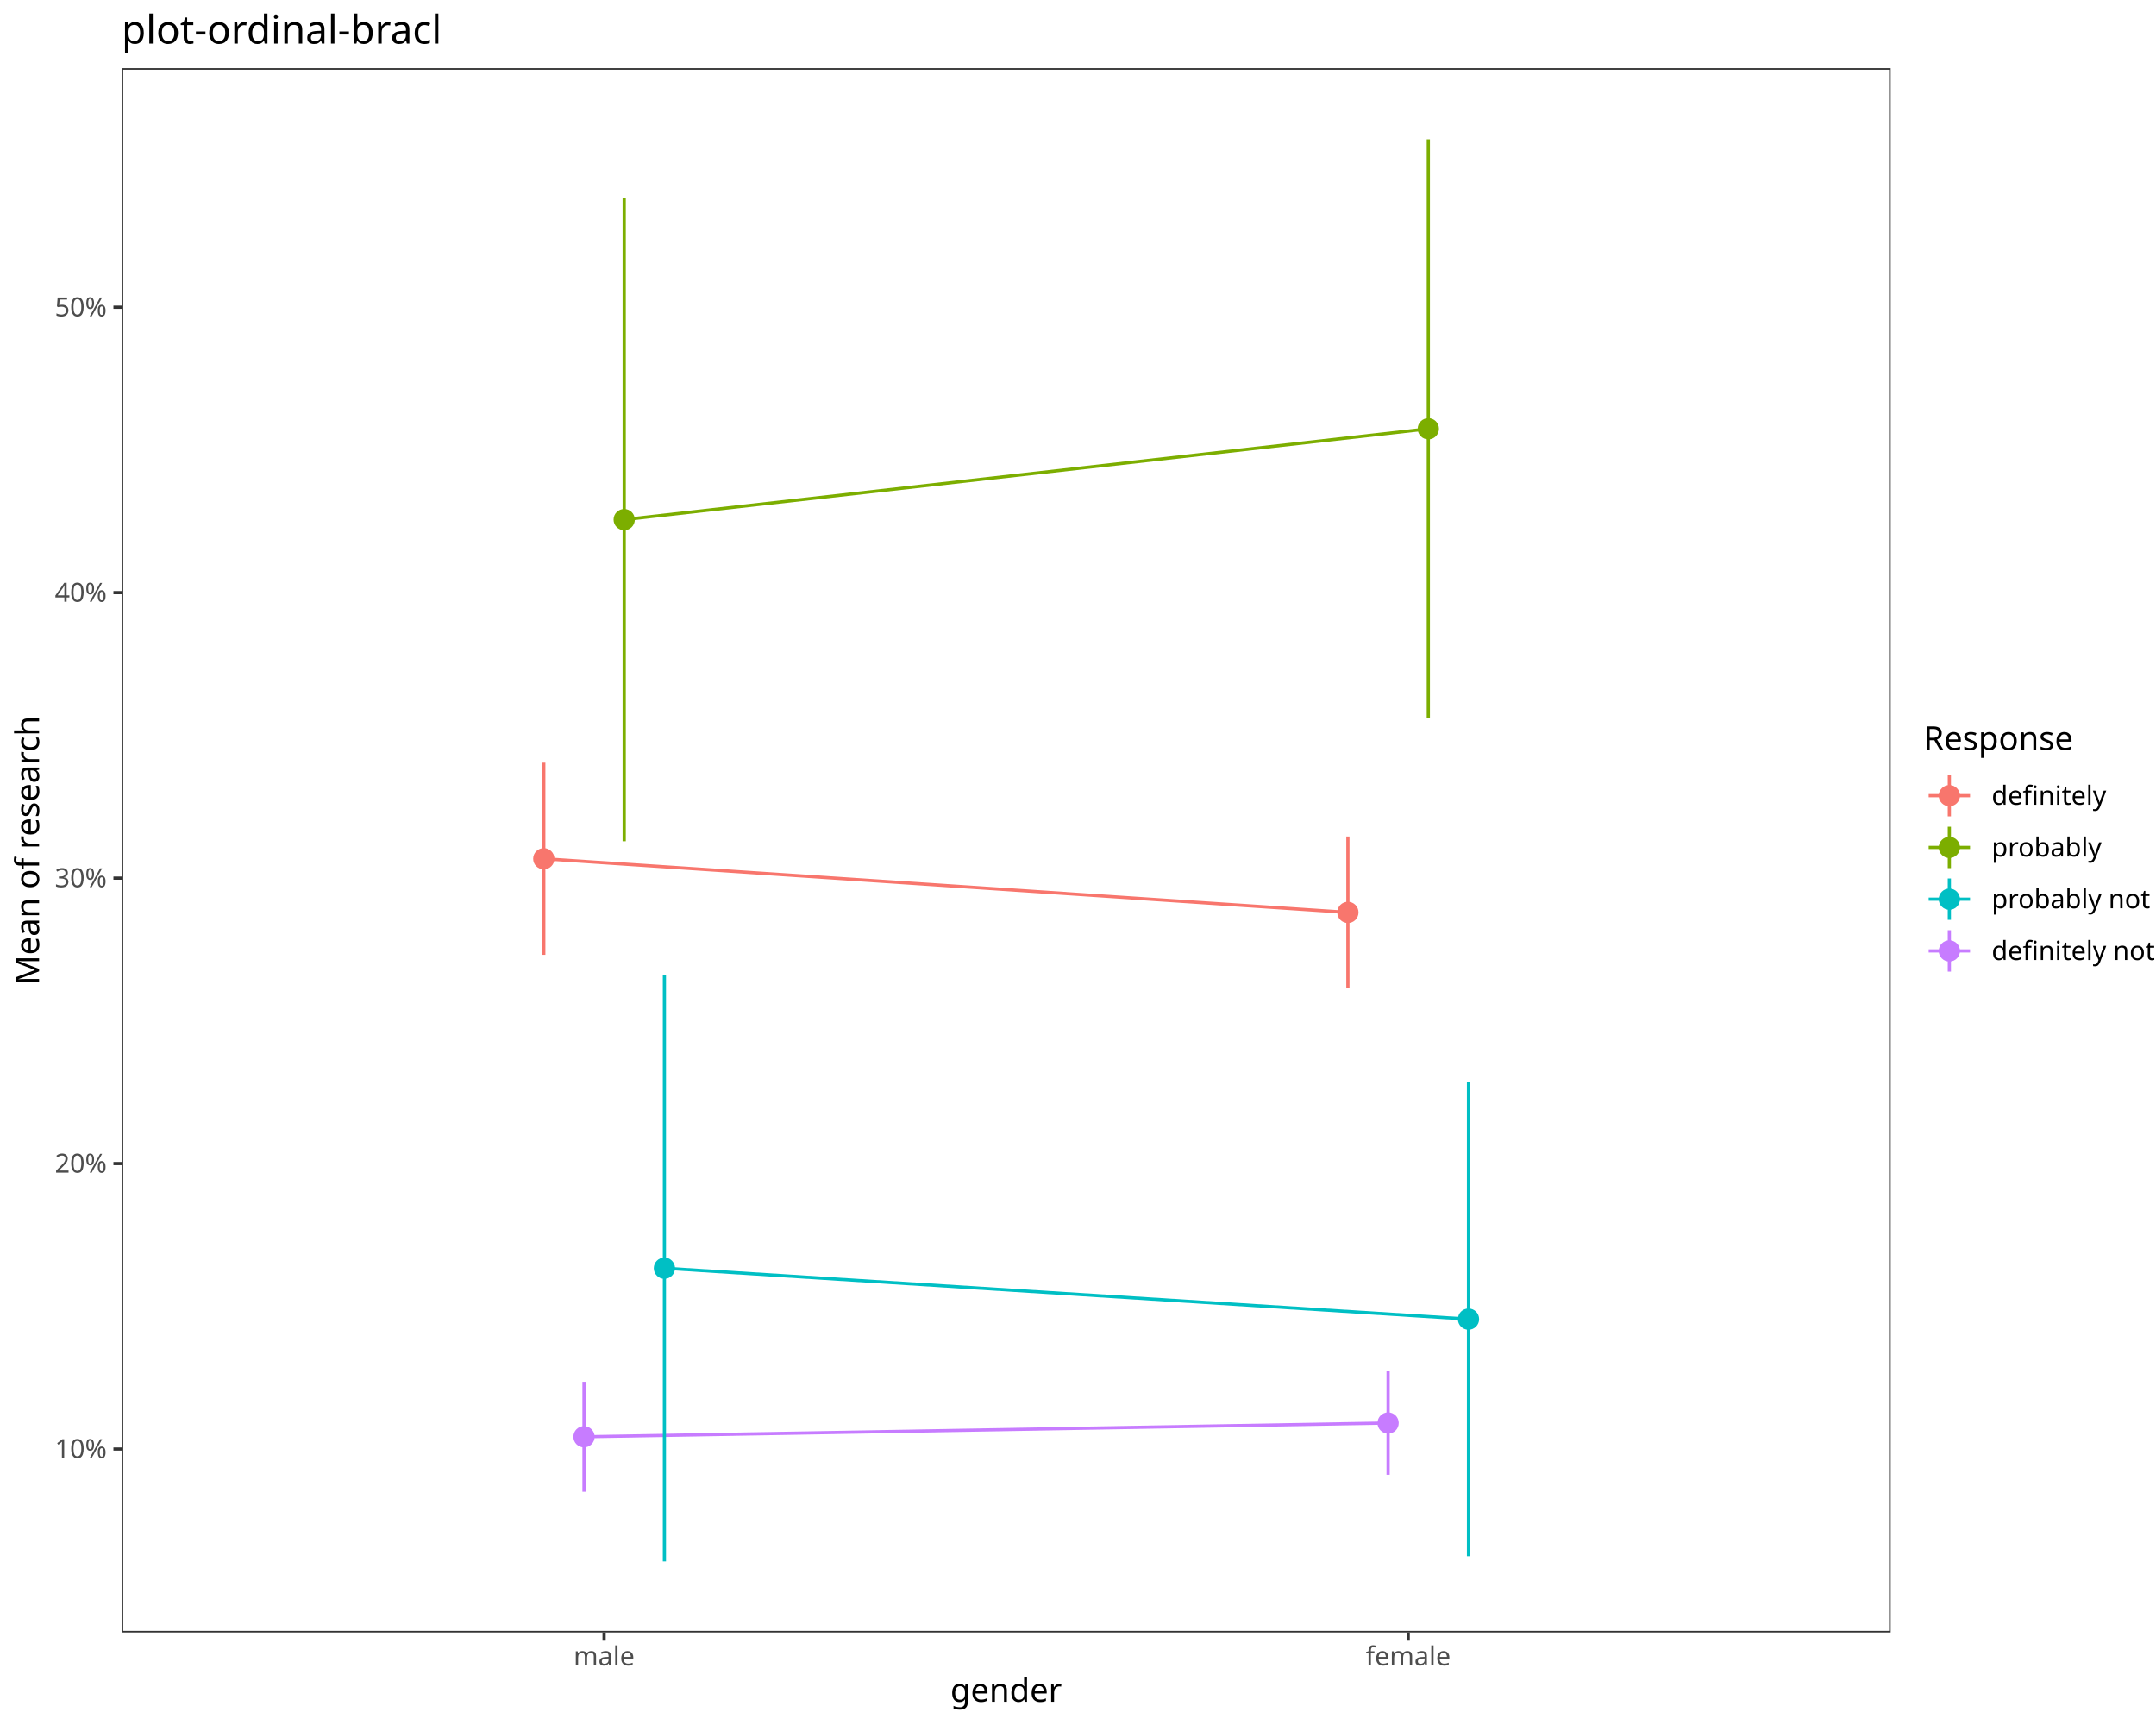
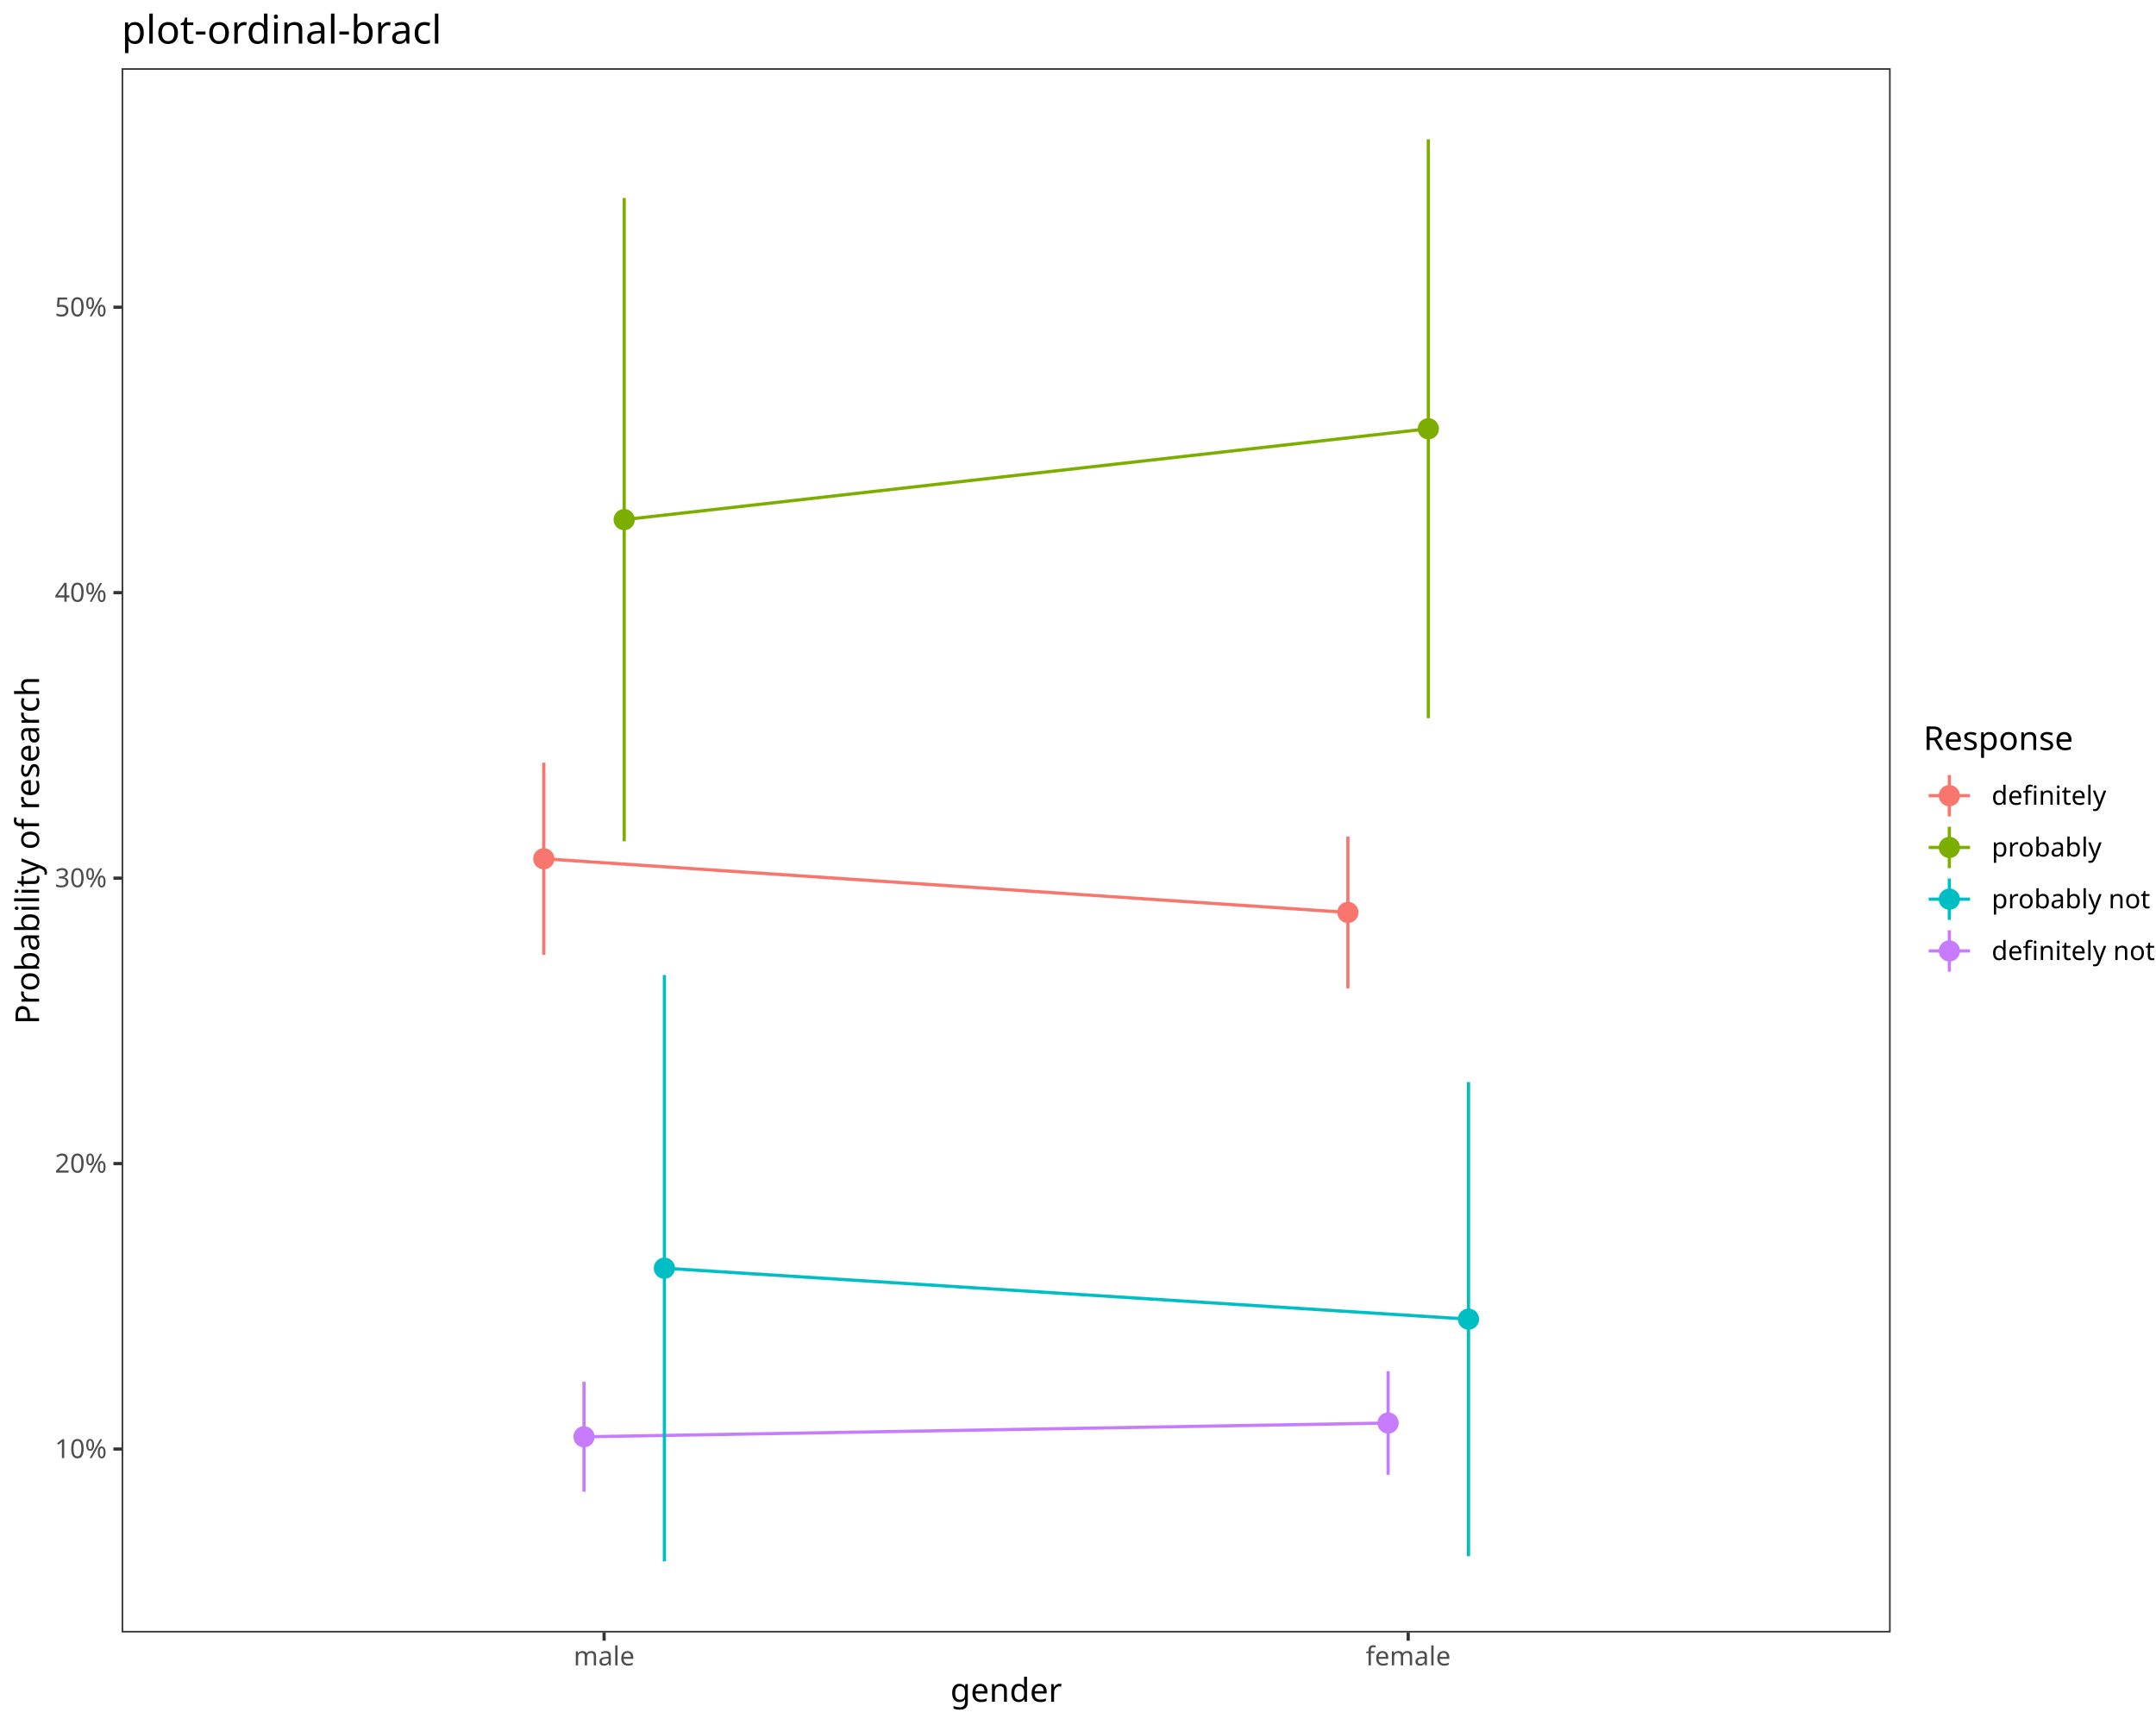
<svg xmlns="http://www.w3.org/2000/svg" class="svglite" data-engine-version="2.0" width="720.00pt" height="576.00pt" viewBox="0 0 720.00 576.00">
  <defs>
    <style type="text/css">
    .svglite line, .svglite polyline, .svglite polygon, .svglite path, .svglite rect, .svglite circle {
      fill: none;
      stroke: #000000;
      stroke-linecap: round;
      stroke-linejoin: round;
      stroke-miterlimit: 10.00;
    }
  </style>
  </defs>
  <rect width="100%" height="100%" style="stroke: none; fill: #FFFFFF;" />
  <defs>
    <clipPath id="cpMC4wMHw3MjAuMDB8MC4wMHw1NzYuMDA=">
      <rect x="0.00" y="0.00" width="720.00" height="576.00" />
    </clipPath>
  </defs>
  <g clip-path="url(#cpMC4wMHw3MjAuMDB8MC4wMHw1NzYuMDA=)">
    <rect x="0.00" y="0.00" width="720.00" height="576.00" style="stroke-width: 1.07; stroke: #FFFFFF; fill: #FFFFFF;" />
  </g>
  <defs>
    <clipPath id="cpNDAuNjJ8NjMxLjM5fDIyLjc4fDU0NS4xMQ==">
      <rect x="40.62" y="22.78" width="590.77" height="522.33" />
    </clipPath>
  </defs>
  <g clip-path="url(#cpNDAuNjJ8NjMxLjM5fDIyLjc4fDU0NS4xMQ==)">
    <rect x="40.62" y="22.78" width="590.77" height="522.33" style="stroke-width: 1.07; stroke: none; fill: #FFFFFF;" />
    <polyline points="181.60,286.75 450.13,304.67 " style="stroke-width: 1.07; stroke: #F8766D; stroke-linecap: butt;" />
    <polyline points="195.03,479.76 463.56,475.17 " style="stroke-width: 1.07; stroke: #C77CFF; stroke-linecap: butt;" />
    <polyline points="208.45,173.51 476.99,143.17 " style="stroke-width: 1.07; stroke: #7CAE00; stroke-linecap: butt;" />
    <polyline points="221.88,423.47 490.41,440.48 " style="stroke-width: 1.07; stroke: #00BFC4; stroke-linecap: butt;" />
    <line x1="181.60" y1="318.83" x2="181.60" y2="254.67" style="stroke-width: 1.07; stroke: #F8766D; stroke-linecap: butt;" />
    <line x1="450.13" y1="330.02" x2="450.13" y2="279.33" style="stroke-width: 1.07; stroke: #F8766D; stroke-linecap: butt;" />
    <line x1="208.45" y1="280.91" x2="208.45" y2="66.12" style="stroke-width: 1.07; stroke: #7CAE00; stroke-linecap: butt;" />
    <line x1="476.99" y1="239.81" x2="476.99" y2="46.53" style="stroke-width: 1.07; stroke: #7CAE00; stroke-linecap: butt;" />
    <line x1="221.88" y1="521.37" x2="221.88" y2="325.57" style="stroke-width: 1.07; stroke: #00BFC4; stroke-linecap: butt;" />
    <line x1="490.41" y1="519.65" x2="490.41" y2="361.31" style="stroke-width: 1.07; stroke: #00BFC4; stroke-linecap: butt;" />
    <line x1="195.03" y1="498.12" x2="195.03" y2="461.40" style="stroke-width: 1.07; stroke: #C77CFF; stroke-linecap: butt;" />
    <line x1="463.56" y1="492.47" x2="463.56" y2="457.86" style="stroke-width: 1.07; stroke: #C77CFF; stroke-linecap: butt;" />
    <circle cx="181.60" cy="286.75" r="2.84" style="stroke-width: 1.42; stroke: #F8766D; fill: #F8766D;" />
    <circle cx="450.13" cy="304.67" r="2.84" style="stroke-width: 1.42; stroke: #F8766D; fill: #F8766D;" />
    <circle cx="208.45" cy="173.51" r="2.84" style="stroke-width: 1.42; stroke: #7CAE00; fill: #7CAE00;" />
    <circle cx="476.99" cy="143.17" r="2.84" style="stroke-width: 1.42; stroke: #7CAE00; fill: #7CAE00;" />
    <circle cx="221.88" cy="423.47" r="2.84" style="stroke-width: 1.42; stroke: #00BFC4; fill: #00BFC4;" />
    <circle cx="490.41" cy="440.48" r="2.84" style="stroke-width: 1.42; stroke: #00BFC4; fill: #00BFC4;" />
    <circle cx="195.03" cy="479.76" r="2.84" style="stroke-width: 1.42; stroke: #C77CFF; fill: #C77CFF;" />
    <circle cx="463.56" cy="475.17" r="2.84" style="stroke-width: 1.42; stroke: #C77CFF; fill: #C77CFF;" />
    <rect x="40.62" y="22.78" width="590.77" height="522.33" style="stroke-width: 1.07; stroke: #333333;" />
  </g>
  <g clip-path="url(#cpMC4wMHw3MjAuMDB8MC4wMHw1NzYuMDA=)">
    <text x="35.69" y="486.87" text-anchor="end" style="font-size: 8.80px; fill: #4D4D4D; font-family: sans;" textLength="17.61px" lengthAdjust="spacingAndGlyphs">10%</text>
    <text x="35.69" y="391.56" text-anchor="end" style="font-size: 8.80px; fill: #4D4D4D; font-family: sans;" textLength="17.61px" lengthAdjust="spacingAndGlyphs">20%</text>
    <text x="35.69" y="296.24" text-anchor="end" style="font-size: 8.80px; fill: #4D4D4D; font-family: sans;" textLength="17.61px" lengthAdjust="spacingAndGlyphs">30%</text>
    <text x="35.69" y="200.93" text-anchor="end" style="font-size: 8.80px; fill: #4D4D4D; font-family: sans;" textLength="17.61px" lengthAdjust="spacingAndGlyphs">40%</text>
    <text x="35.69" y="105.62" text-anchor="end" style="font-size: 8.80px; fill: #4D4D4D; font-family: sans;" textLength="17.61px" lengthAdjust="spacingAndGlyphs">50%</text>
    <polyline points="37.88,483.85 40.62,483.85 " style="stroke-width: 1.07; stroke: #333333; stroke-linecap: butt;" />
    <polyline points="37.88,388.53 40.62,388.53 " style="stroke-width: 1.07; stroke: #333333; stroke-linecap: butt;" />
    <polyline points="37.88,293.22 40.62,293.22 " style="stroke-width: 1.07; stroke: #333333; stroke-linecap: butt;" />
    <polyline points="37.88,197.90 40.62,197.90 " style="stroke-width: 1.07; stroke: #333333; stroke-linecap: butt;" />
    <polyline points="37.88,102.59 40.62,102.59 " style="stroke-width: 1.07; stroke: #333333; stroke-linecap: butt;" />
    <polyline points="201.74,547.85 201.74,545.11 " style="stroke-width: 1.07; stroke: #333333; stroke-linecap: butt;" />
    <polyline points="470.27,547.85 470.27,545.11 " style="stroke-width: 1.07; stroke: #333333; stroke-linecap: butt;" />
    <text x="201.74" y="556.10" text-anchor="middle" style="font-size: 8.80px; fill: #4D4D4D; font-family: sans;" textLength="19.08px" lengthAdjust="spacingAndGlyphs">male</text>
    <text x="470.27" y="556.10" text-anchor="middle" style="font-size: 8.80px; fill: #4D4D4D; font-family: sans;" textLength="26.42px" lengthAdjust="spacingAndGlyphs">female</text>
    <text x="336.01" y="568.24" text-anchor="middle" style="font-size: 11.00px; font-family: sans;" textLength="34.25px" lengthAdjust="spacingAndGlyphs">gender</text>
-     <text transform="translate(13.05,283.95) rotate(-90)" text-anchor="middle" style="font-size: 11.00px; font-family: sans;" textLength="85.62px" lengthAdjust="spacingAndGlyphs">Mean of research</text>
+     <text transform="translate(13.05,283.95) rotate(-90)" text-anchor="middle" style="font-size: 11.00px; font-family: sans;" textLength="109.45px" lengthAdjust="spacingAndGlyphs">Probability of research</text>
    <rect x="642.35" y="241.72" width="72.17" height="84.45" style="stroke-width: 1.07; stroke: none; fill: #FFFFFF;" />
    <text x="642.35" y="250.43" style="font-size: 11.00px; font-family: sans;" textLength="49.55px" lengthAdjust="spacingAndGlyphs">Response</text>
    <rect x="642.35" y="257.05" width="17.28" height="17.28" style="stroke-width: 1.07; stroke: none; fill: #FFFFFF;" />
    <line x1="644.08" y1="265.69" x2="657.90" y2="265.69" style="stroke-width: 1.07; stroke: #F8766D; stroke-linecap: butt;" />
    <line x1="650.99" y1="272.61" x2="650.99" y2="258.78" style="stroke-width: 1.07; stroke: #F8766D; stroke-linecap: butt;" />
    <circle cx="650.99" cy="265.69" r="2.84" style="stroke-width: 1.42; stroke: #F8766D; fill: #F8766D;" />
    <rect x="642.35" y="274.33" width="17.28" height="17.28" style="stroke-width: 1.07; stroke: none; fill: #FFFFFF;" />
    <line x1="644.08" y1="282.97" x2="657.90" y2="282.97" style="stroke-width: 1.07; stroke: #7CAE00; stroke-linecap: butt;" />
    <line x1="650.99" y1="289.89" x2="650.99" y2="276.06" style="stroke-width: 1.07; stroke: #7CAE00; stroke-linecap: butt;" />
    <circle cx="650.99" cy="282.97" r="2.84" style="stroke-width: 1.42; stroke: #7CAE00; fill: #7CAE00;" />
    <rect x="642.35" y="291.61" width="17.28" height="17.28" style="stroke-width: 1.07; stroke: none; fill: #FFFFFF;" />
    <line x1="644.08" y1="300.25" x2="657.90" y2="300.25" style="stroke-width: 1.07; stroke: #00BFC4; stroke-linecap: butt;" />
    <line x1="650.99" y1="307.17" x2="650.99" y2="293.34" style="stroke-width: 1.07; stroke: #00BFC4; stroke-linecap: butt;" />
    <circle cx="650.99" cy="300.25" r="2.84" style="stroke-width: 1.42; stroke: #00BFC4; fill: #00BFC4;" />
    <rect x="642.35" y="308.89" width="17.28" height="17.28" style="stroke-width: 1.07; stroke: none; fill: #FFFFFF;" />
    <line x1="644.08" y1="317.53" x2="657.90" y2="317.53" style="stroke-width: 1.07; stroke: #C77CFF; stroke-linecap: butt;" />
    <line x1="650.99" y1="324.45" x2="650.99" y2="310.62" style="stroke-width: 1.07; stroke: #C77CFF; stroke-linecap: butt;" />
    <circle cx="650.99" cy="317.53" r="2.84" style="stroke-width: 1.42; stroke: #C77CFF; fill: #C77CFF;" />
    <text x="665.11" y="268.72" style="font-size: 8.80px; font-family: sans;" textLength="34.73px" lengthAdjust="spacingAndGlyphs">definitely</text>
    <text x="665.11" y="286.00" style="font-size: 8.80px; font-family: sans;" textLength="33.76px" lengthAdjust="spacingAndGlyphs">probably</text>
    <text x="665.11" y="303.28" style="font-size: 8.80px; font-family: sans;" textLength="48.44px" lengthAdjust="spacingAndGlyphs">probably not</text>
    <text x="665.11" y="320.56" style="font-size: 8.80px; font-family: sans;" textLength="49.41px" lengthAdjust="spacingAndGlyphs">definitely not</text>
    <text x="40.62" y="14.56" style="font-size: 13.20px; font-family: sans;" textLength="98.31px" lengthAdjust="spacingAndGlyphs">plot-ordinal-bracl</text>
  </g>
</svg>
